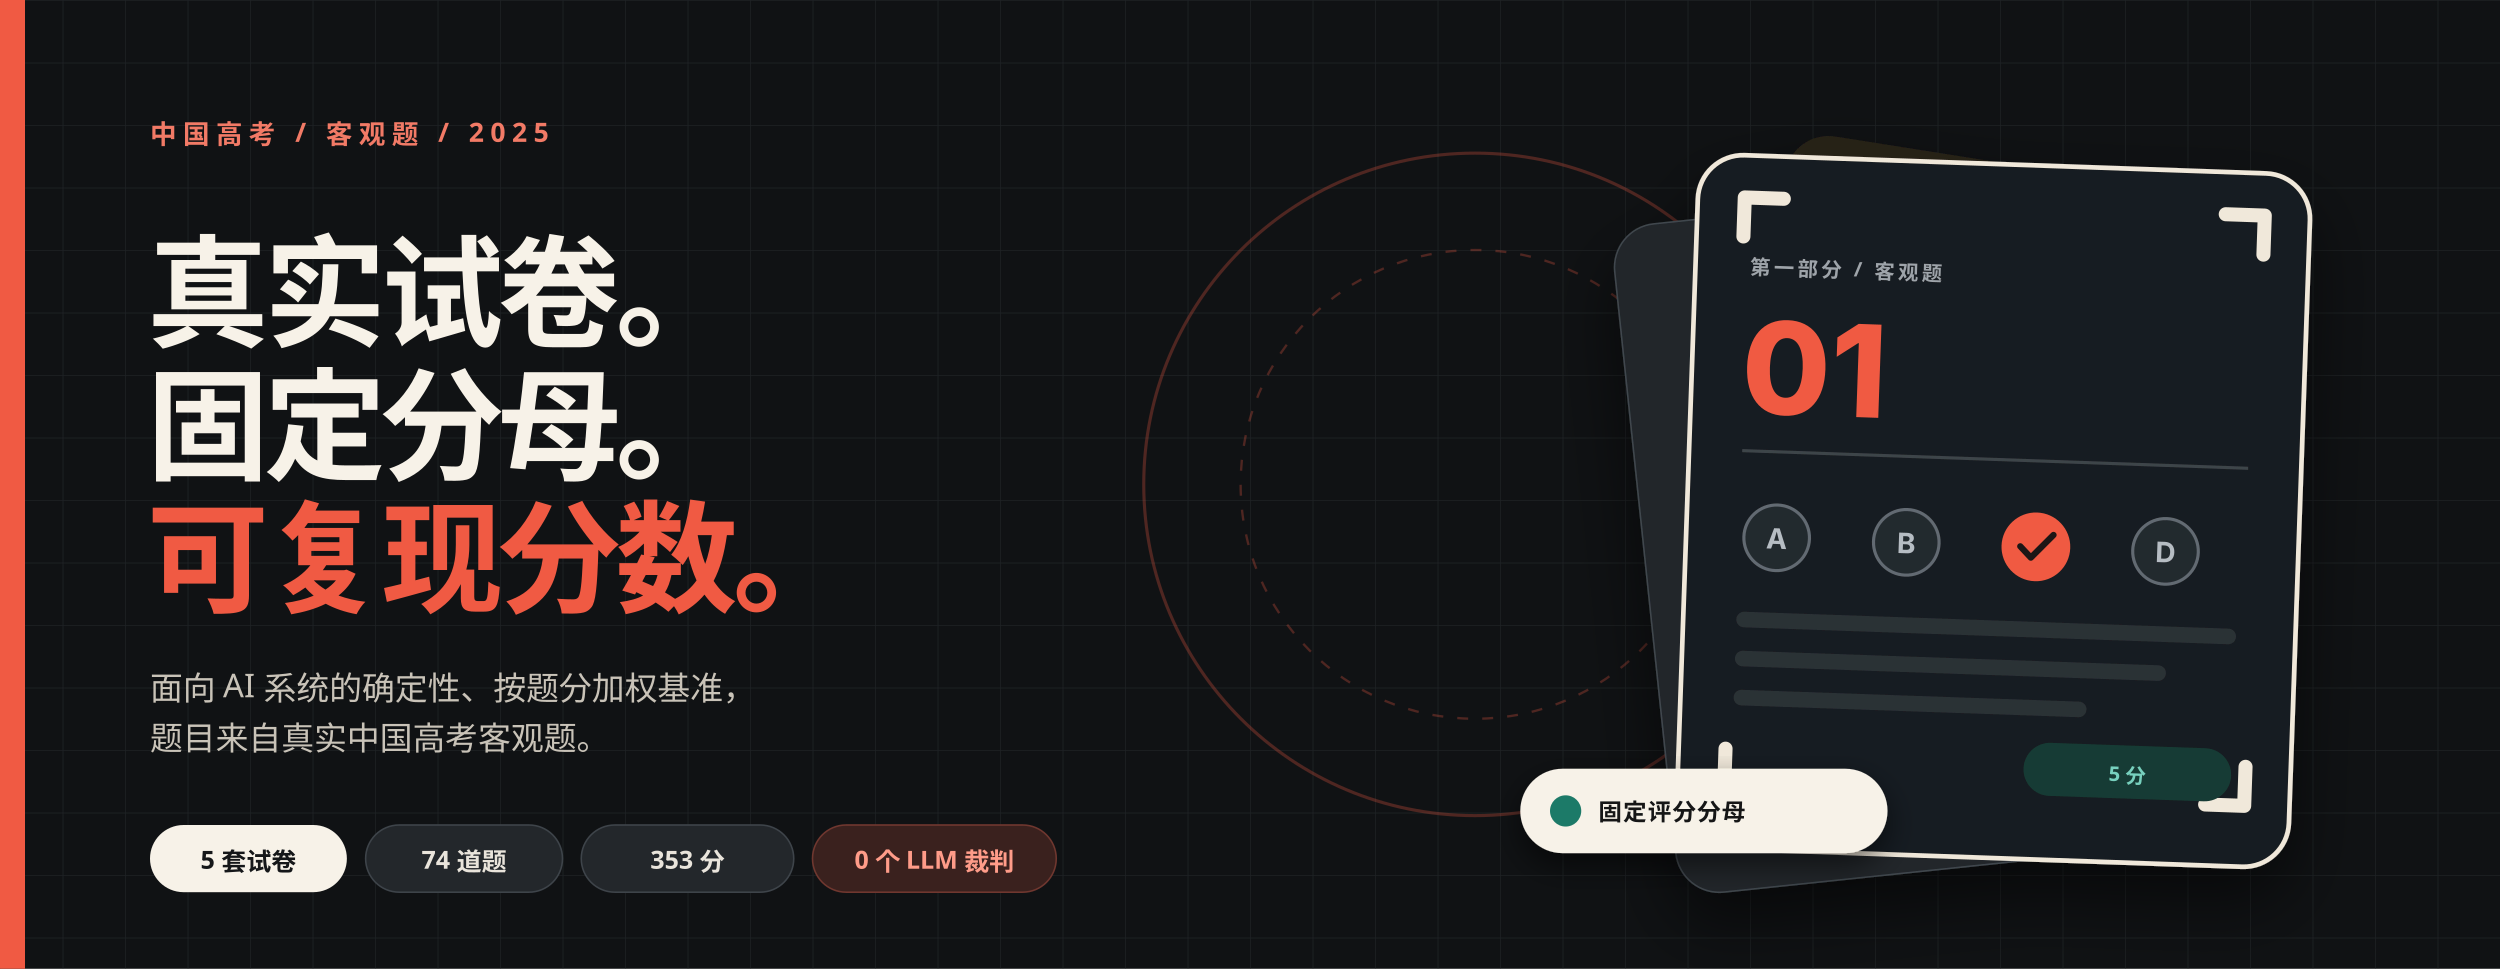
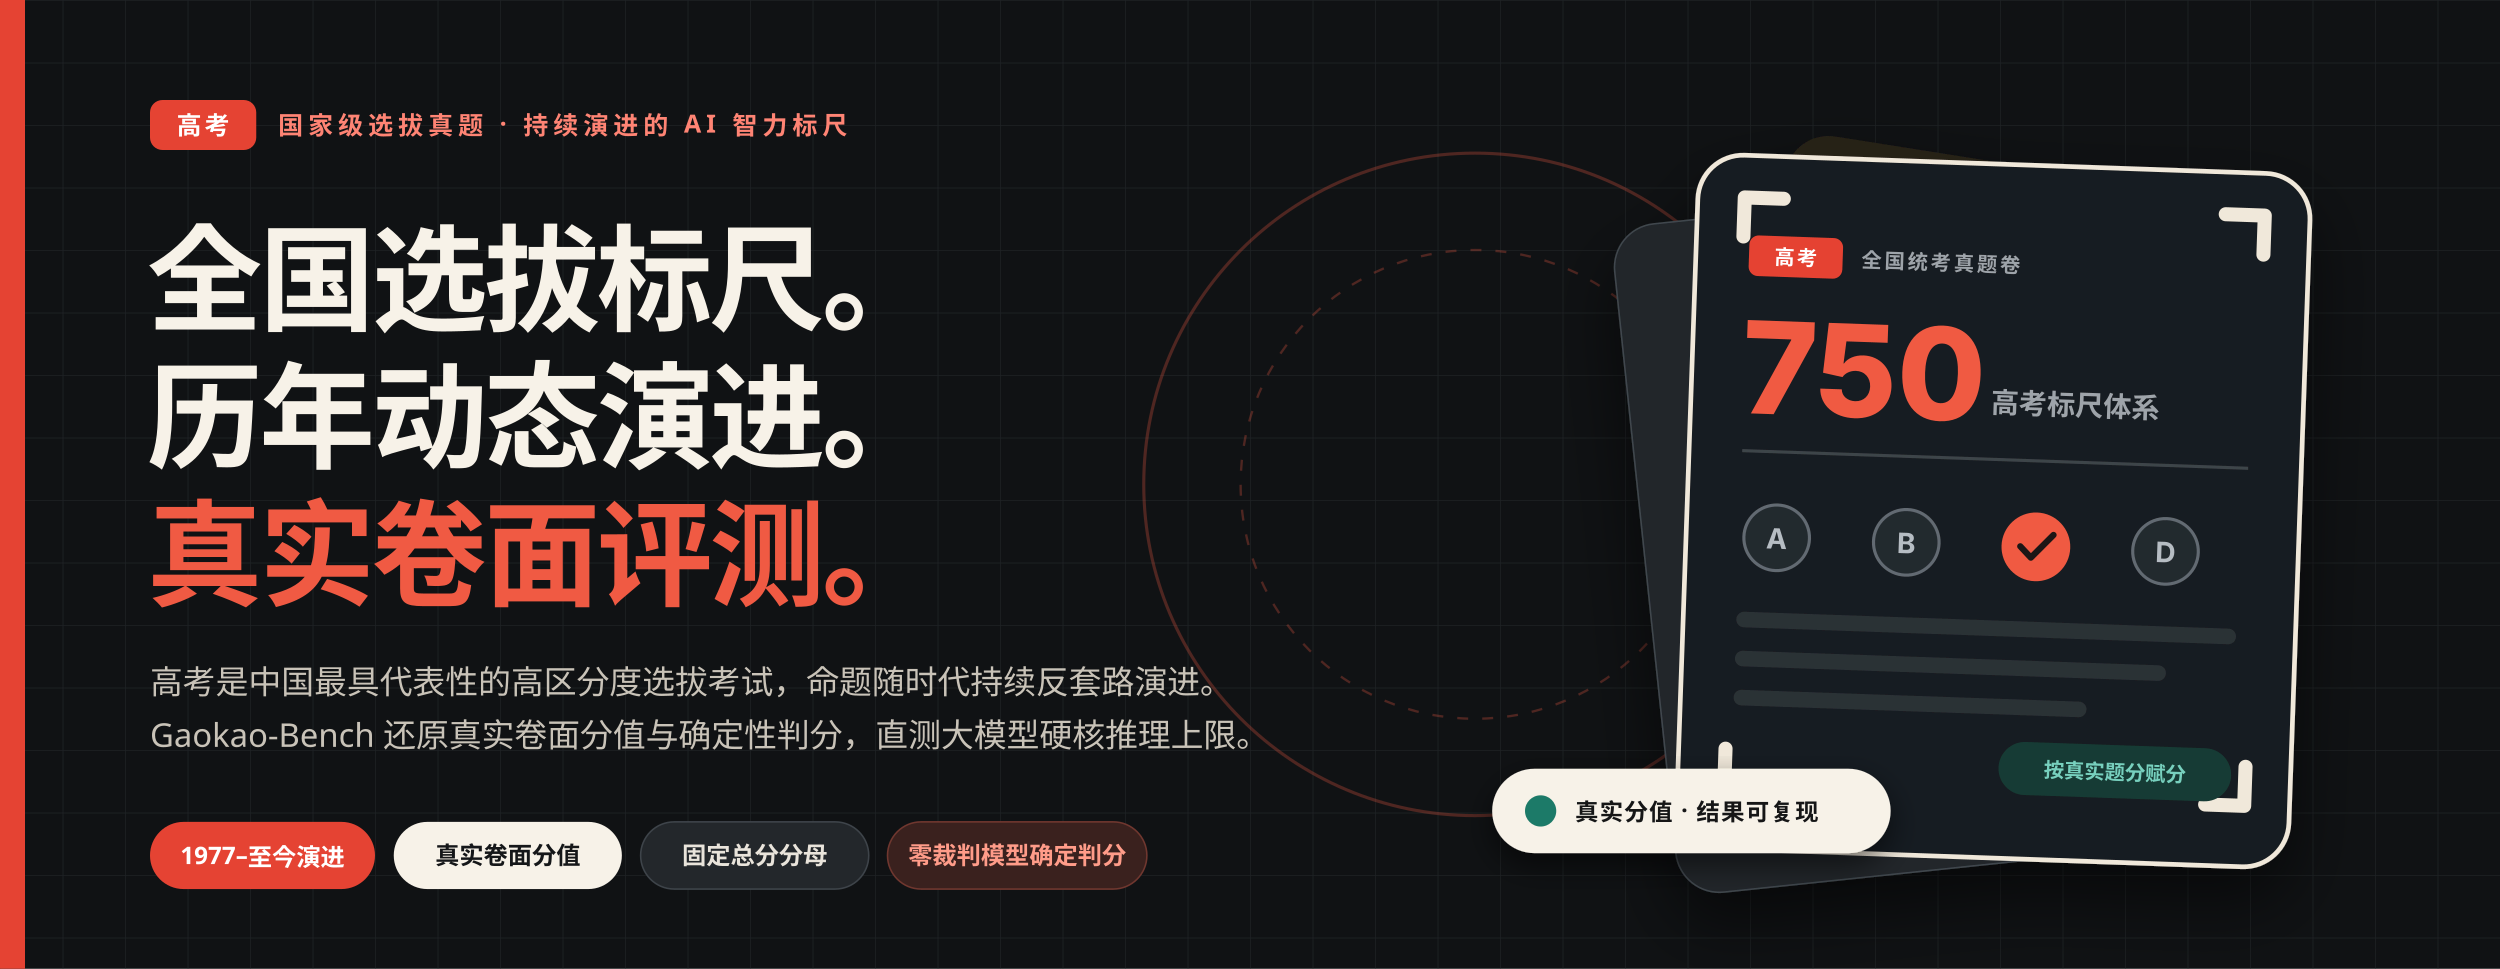
<svg xmlns="http://www.w3.org/2000/svg" width="1600" height="620" viewBox="0 0 1600 620" role="img" aria-labelledby="title desc">
  <defs>
    <pattern id="grid" width="40" height="40" patternUnits="userSpaceOnUse">
      <path d="M40 0H0V40" fill="none" stroke="#2A2E32" stroke-width="1" />
    </pattern>
    <filter id="cardShadow" x="-20%" y="-20%" width="150%" height="170%">
      <feDropShadow dx="0" dy="20" stdDeviation="22" flood-color="#000000" flood-opacity="0.55" />
    </filter>
    <filter id="badgeShadow" x="-30%" y="-30%" width="170%" height="190%">
      <feDropShadow dx="0" dy="8" stdDeviation="10" flood-color="#000000" flood-opacity="0.55" />
    </filter>
  </defs>
  <rect width="1600" height="620" fill="#101214" />
  <rect width="1600" height="620" fill="url(#grid)" opacity="0.55" />
-   <rect x="0" y="0" width="16" height="620" fill="#F05A43" />
-   <text x="96" y="92" fill="#F27A66" font-family="'PingFang SC', 'Noto Sans SC', 'Microsoft YaHei', sans-serif" font-size="17" font-weight="750" letter-spacing="4.1">中国高考 / 客观题 / 2025</text>
-   <text x="94" y="216" fill="#F7F2E8" font-family="'PingFang SC', 'Noto Sans SC', 'Microsoft YaHei', sans-serif" font-size="78" font-weight="820" letter-spacing="-3">真实试卷。</text>
-   <text x="94" y="301" fill="#F7F2E8" font-family="'PingFang SC', 'Noto Sans SC', 'Microsoft YaHei', sans-serif" font-size="78" font-weight="820" letter-spacing="-3">固定分母。</text>
-   <text x="94" y="386" fill="#F05A43" font-family="'PingFang SC', 'Noto Sans SC', 'Microsoft YaHei', sans-serif" font-size="78" font-weight="820" letter-spacing="-3">可复现分数。</text>
-   <text x="96" y="448" fill="#C9C3B8" font-family="'PingFang SC', 'Noto Sans SC', 'Microsoft YaHei', sans-serif" font-size="21" font-weight="500">面向 AI 系统的确定性、按题分加权基准，</text>
-   <text x="96" y="480" fill="#C9C3B8" font-family="'PingFang SC', 'Noto Sans SC', 'Microsoft YaHei', sans-serif" font-size="21" font-weight="500">题目来自真实中国高考客观题。</text>
-   <g font-family="'PingFang SC', 'Noto Sans SC', 'Microsoft YaHei', sans-serif" font-size="16" font-weight="700">
-     <rect x="96" y="528" width="126" height="43" rx="21.5" fill="#F7F2E8" />
-     <text x="159" y="556" fill="#151719" text-anchor="middle">5 套试卷</text>
-     <rect x="234" y="528" width="126" height="43" rx="21.5" fill="#23272B" stroke="#3E444A" />
-     <text x="297" y="556" fill="#E9E4DB" text-anchor="middle">74 道题</text>
-     <rect x="372" y="528" width="136" height="43" rx="21.5" fill="#23272B" stroke="#3E444A" />
-     <text x="440" y="556" fill="#E9E4DB" text-anchor="middle">353 分</text>
-     <rect x="520" y="528" width="156" height="43" rx="21.5" fill="#3A211E" stroke="#70372F" />
-     <text x="598" y="556" fill="#FF9C89" text-anchor="middle">0 个 LLM 裁判</text>
+   <rect x="0" y="0" width="16" height="620" fill="#E54333" />
+   <g>
+     <rect x="96" y="64" width="68" height="32" rx="8" fill="#E54333" />
+     <text x="130" y="86" fill="#FFFFFF" font-family="'PingFang SC', 'Noto Sans SC', 'Microsoft YaHei', sans-serif" font-size="16" font-weight="800" text-anchor="middle" letter-spacing="2">高考</text>
+     <text x="178" y="86" fill="#FF8474" font-family="'PingFang SC', 'Noto Sans SC', 'Microsoft YaHei', sans-serif" font-size="16" font-weight="750" letter-spacing="3.2">国家级选拔真题 · 持续演进的 AI 智力标尺</text>
+   </g>
+   <text x="94" y="206" fill="#F7F2E8" font-family="'PingFang SC', 'Noto Sans SC', 'Microsoft YaHei', sans-serif" font-size="74" font-weight="850" letter-spacing="-2">全国选拔标尺。</text>
+   <text x="94" y="294" fill="#F7F2E8" font-family="'PingFang SC', 'Noto Sans SC', 'Microsoft YaHei', sans-serif" font-size="74" font-weight="850" letter-spacing="-2">历年动态演进。</text>
+   <text x="94" y="382" fill="#F05A43" font-family="'PingFang SC', 'Noto Sans SC', 'Microsoft YaHei', sans-serif" font-size="74" font-weight="850" letter-spacing="-2">真实卷面评测。</text>
+   <text x="96" y="444" fill="#C9C3B8" font-family="'PingFang SC', 'Noto Sans SC', 'Microsoft YaHei', sans-serif" font-size="21" font-weight="500">高考是中国最具代表性的高区分度选拔考试，命题随时代持续反套路演进。</text>
+   <text x="96" y="478" fill="#C9C3B8" font-family="'PingFang SC', 'Noto Sans SC', 'Microsoft YaHei', sans-serif" font-size="21" font-weight="500">Gaokao-Bench 还原真实卷面分值与确定性判分，直测大模型硬核推理上限。</text>
+   <g font-family="'PingFang SC', 'Noto Sans SC', 'Microsoft YaHei', sans-serif" font-size="15.5" font-weight="700">
+     <rect x="96" y="526" width="144" height="43" rx="21.5" fill="#E54333" />
+     <text x="168" y="553" fill="#FFFFFF" text-anchor="middle">1977–至今演进</text>
+     <rect x="252" y="526" width="146" height="43" rx="21.5" fill="#F7F2E8" />
+     <text x="325" y="553" fill="#151719" text-anchor="middle">真实卷面分值</text>
+     <rect x="410" y="526" width="146" height="43" rx="21.5" fill="#23272B" stroke="#3E444A" />
+     <text x="483" y="553" fill="#E9E4DB" text-anchor="middle">固定总分分母</text>
+     <rect x="568" y="526" width="166" height="43" rx="21.5" fill="#3A211E" stroke="#70372F" />
+     <text x="651" y="553" fill="#FF9C89" text-anchor="middle">零裁判模型确定判分</text>
  </g>
  <g opacity="0.28">
    <circle cx="944" cy="310" r="212" fill="none" stroke="#F05A43" stroke-width="2" />
    <circle cx="944" cy="310" r="150" fill="none" stroke="#F05A43" stroke-width="1.5" stroke-dasharray="7 9" />
  </g>
  <g filter="url(#cardShadow)">
    <rect x="1112" y="107" width="340" height="420" rx="28" fill="#272019" transform="rotate(9 1282 317)" />
    <rect x="1052" y="126" width="365" height="430" rx="28" fill="#20252A" stroke="#41474D" transform="rotate(-6 1234 341)" />
    <g transform="rotate(2 1275 320)">
      <rect x="1080" y="105" width="392" height="444" rx="29" fill="#181C20" stroke="#F0E8DA" stroke-width="3" />
      <path d="M1110 157V132H1135" fill="none" stroke="#F0E8DA" stroke-width="9" stroke-linecap="round" stroke-linejoin="round" />
      <path d="M1418 132H1443V157" fill="none" stroke="#F0E8DA" stroke-width="9" stroke-linecap="round" stroke-linejoin="round" />
      <path d="M1110 485V510H1135" fill="none" stroke="#F0E8DA" stroke-width="9" stroke-linecap="round" stroke-linejoin="round" />
      <path d="M1443 485V510H1418" fill="none" stroke="#F0E8DA" stroke-width="9" stroke-linecap="round" stroke-linejoin="round" />
-       <text x="1115" y="181" fill="#9EA4AA" font-family="'PingFang SC', 'Noto Sans SC', 'Microsoft YaHei', sans-serif" font-size="13" font-weight="750" letter-spacing="2.2">第一部分 / 客观题</text>
-       <text x="1112" y="270" fill="#F05A43" font-family="Inter, 'SF Pro Display', 'Segoe UI', sans-serif" font-size="82" font-weight="800">01</text>
+       <rect x="1114" y="156" width="60" height="26" rx="6" fill="#E54333" />
+       <text x="1144" y="174" fill="#FFFFFF" font-family="'PingFang SC', 'Noto Sans SC', 'Microsoft YaHei', sans-serif" font-size="13" font-weight="800" text-anchor="middle" letter-spacing="1.5">高考</text>
+       <text x="1186" y="174" fill="#9EA4AA" font-family="'PingFang SC', 'Noto Sans SC', 'Microsoft YaHei', sans-serif" font-size="13" font-weight="750" letter-spacing="1.8">全国统考真题卷</text>
+       <text x="1112" y="270" fill="#F05A43" font-family="Inter, 'SF Pro Display', 'Segoe UI', sans-serif" font-size="82" font-weight="800">750</text>
+       <text x="1272" y="264" fill="#9EA4AA" font-family="'PingFang SC', 'Noto Sans SC', 'Microsoft YaHei', sans-serif" font-size="18" font-weight="700">高考标尺体系</text>
      <line x1="1114" y1="294" x2="1438" y2="294" stroke="#3E444A" stroke-width="2" />
      <g font-family="Inter, 'SF Pro Text', 'Segoe UI', sans-serif" font-size="18" font-weight="750">
        <circle cx="1138" cy="349" r="21" fill="#242A2F" stroke="#626A72" stroke-width="2" />
        <text x="1138" y="356" fill="#B6BDC3" text-anchor="middle">A</text>
        <circle cx="1221" cy="349" r="21" fill="#242A2F" stroke="#626A72" stroke-width="2" />
        <text x="1221" y="356" fill="#B6BDC3" text-anchor="middle">B</text>
        <circle cx="1304" cy="349" r="22" fill="#F05A43" />
        <path d="M1294 349L1301 356L1315 341" fill="none" stroke="#1A1714" stroke-width="4" stroke-linecap="round" stroke-linejoin="round" />
        <circle cx="1387" cy="349" r="21" fill="#242A2F" stroke="#626A72" stroke-width="2" />
        <text x="1387" y="356" fill="#B6BDC3" text-anchor="middle">D</text>
      </g>
      <rect x="1114" y="397" width="320" height="10" rx="5" fill="#2B3136" />
      <rect x="1114" y="422" width="276" height="10" rx="5" fill="#2B3136" />
      <rect x="1114" y="447" width="226" height="10" rx="5" fill="#2B3136" />
-       <rect x="1301" y="474" width="133" height="34" rx="17" fill="#173B34" />
-       <text x="1367.5" y="497" fill="#77D0BE" font-family="'PingFang SC', 'Noto Sans SC', 'Microsoft YaHei', sans-serif" font-size="13" font-weight="750" text-anchor="middle">5 分</text>
+       <rect x="1285" y="474" width="149" height="34" rx="17" fill="#173B34" />
+       <text x="1359.5" y="496" fill="#77D0BE" font-family="'PingFang SC', 'Noto Sans SC', 'Microsoft YaHei', sans-serif" font-size="13" font-weight="750" text-anchor="middle">按真实题分赋分</text>
    </g>
  </g>
  <g filter="url(#badgeShadow)">
-     <rect x="973" y="492" width="235" height="54" rx="27" fill="#F7F2E8" />
-     <circle cx="1002" cy="519" r="10" fill="#1F7A68" />
-     <text x="1023" y="525" fill="#151719" font-family="'PingFang SC', 'Noto Sans SC', 'Microsoft YaHei', sans-serif" font-size="15" font-weight="750" letter-spacing="0.8">固定评分分母</text>
+     <rect x="955" y="492" width="255" height="54" rx="27" fill="#F7F2E8" />
+     <circle cx="986" cy="519" r="10" fill="#1F7A68" />
+     <text x="1008" y="525" fill="#151719" font-family="'PingFang SC', 'Noto Sans SC', 'Microsoft YaHei', sans-serif" font-size="15" font-weight="750" letter-spacing="0.8">真实分值 · 结果可复现</text>
  </g>
</svg>
